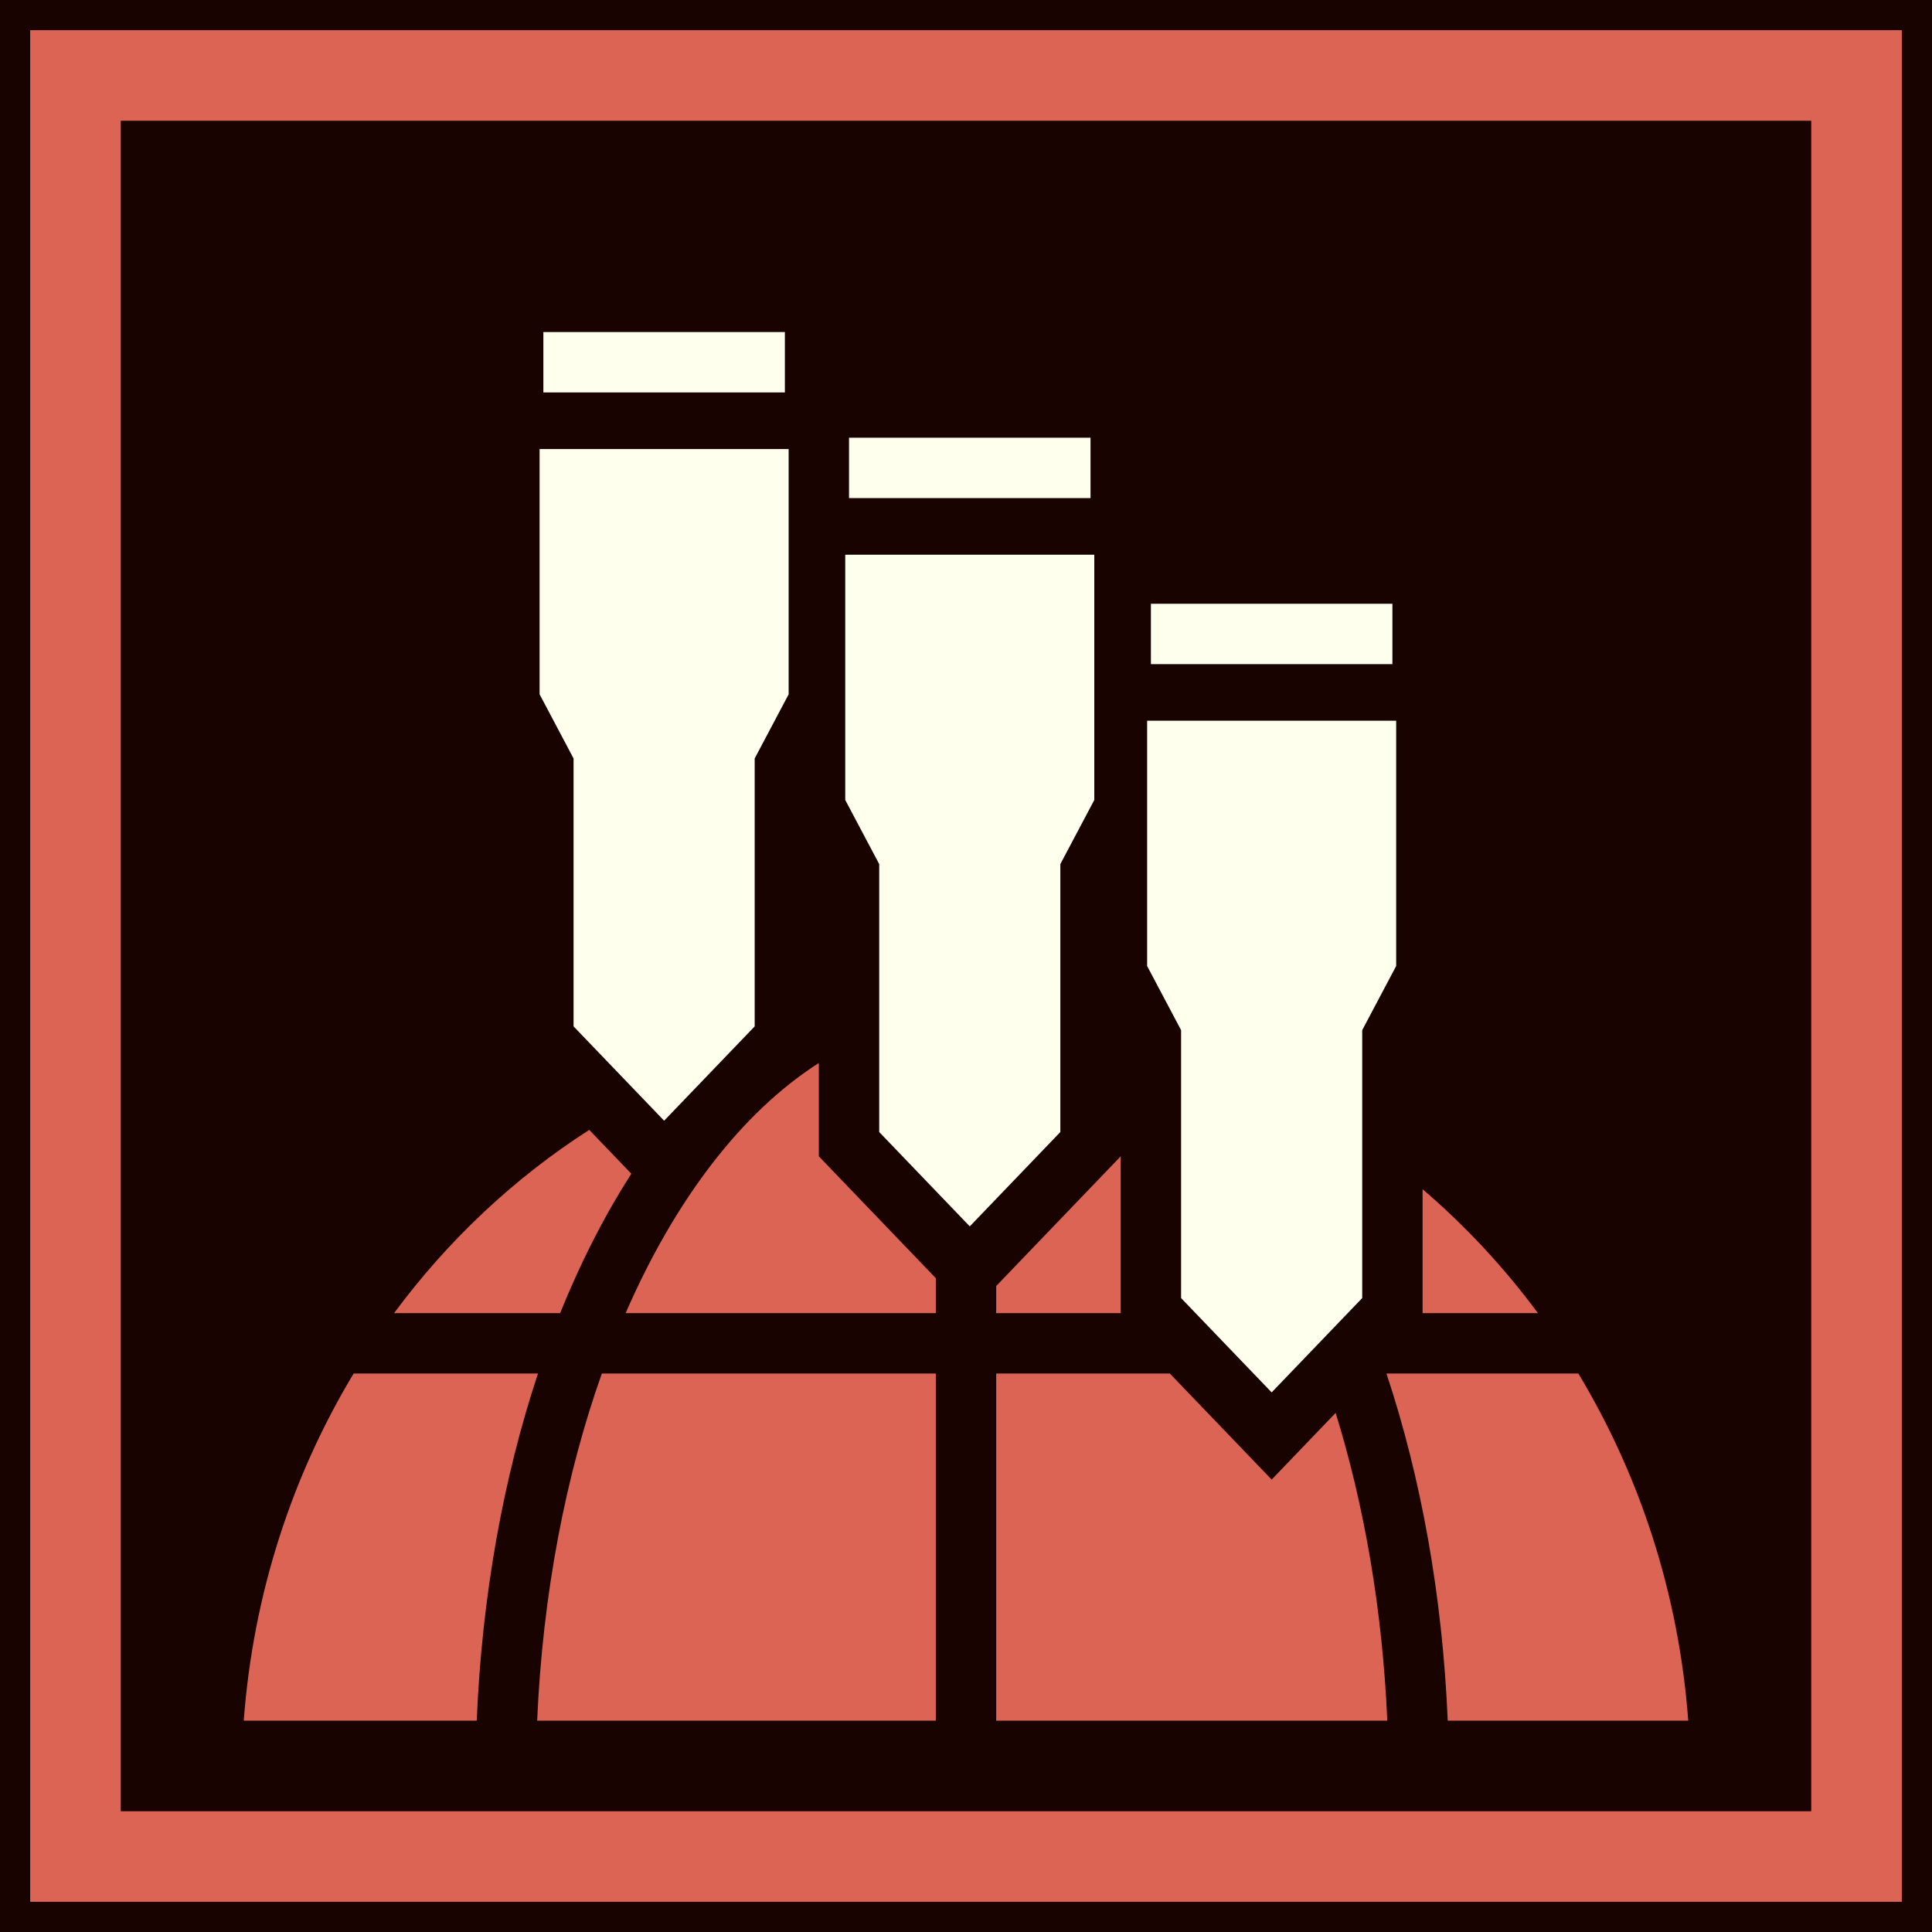
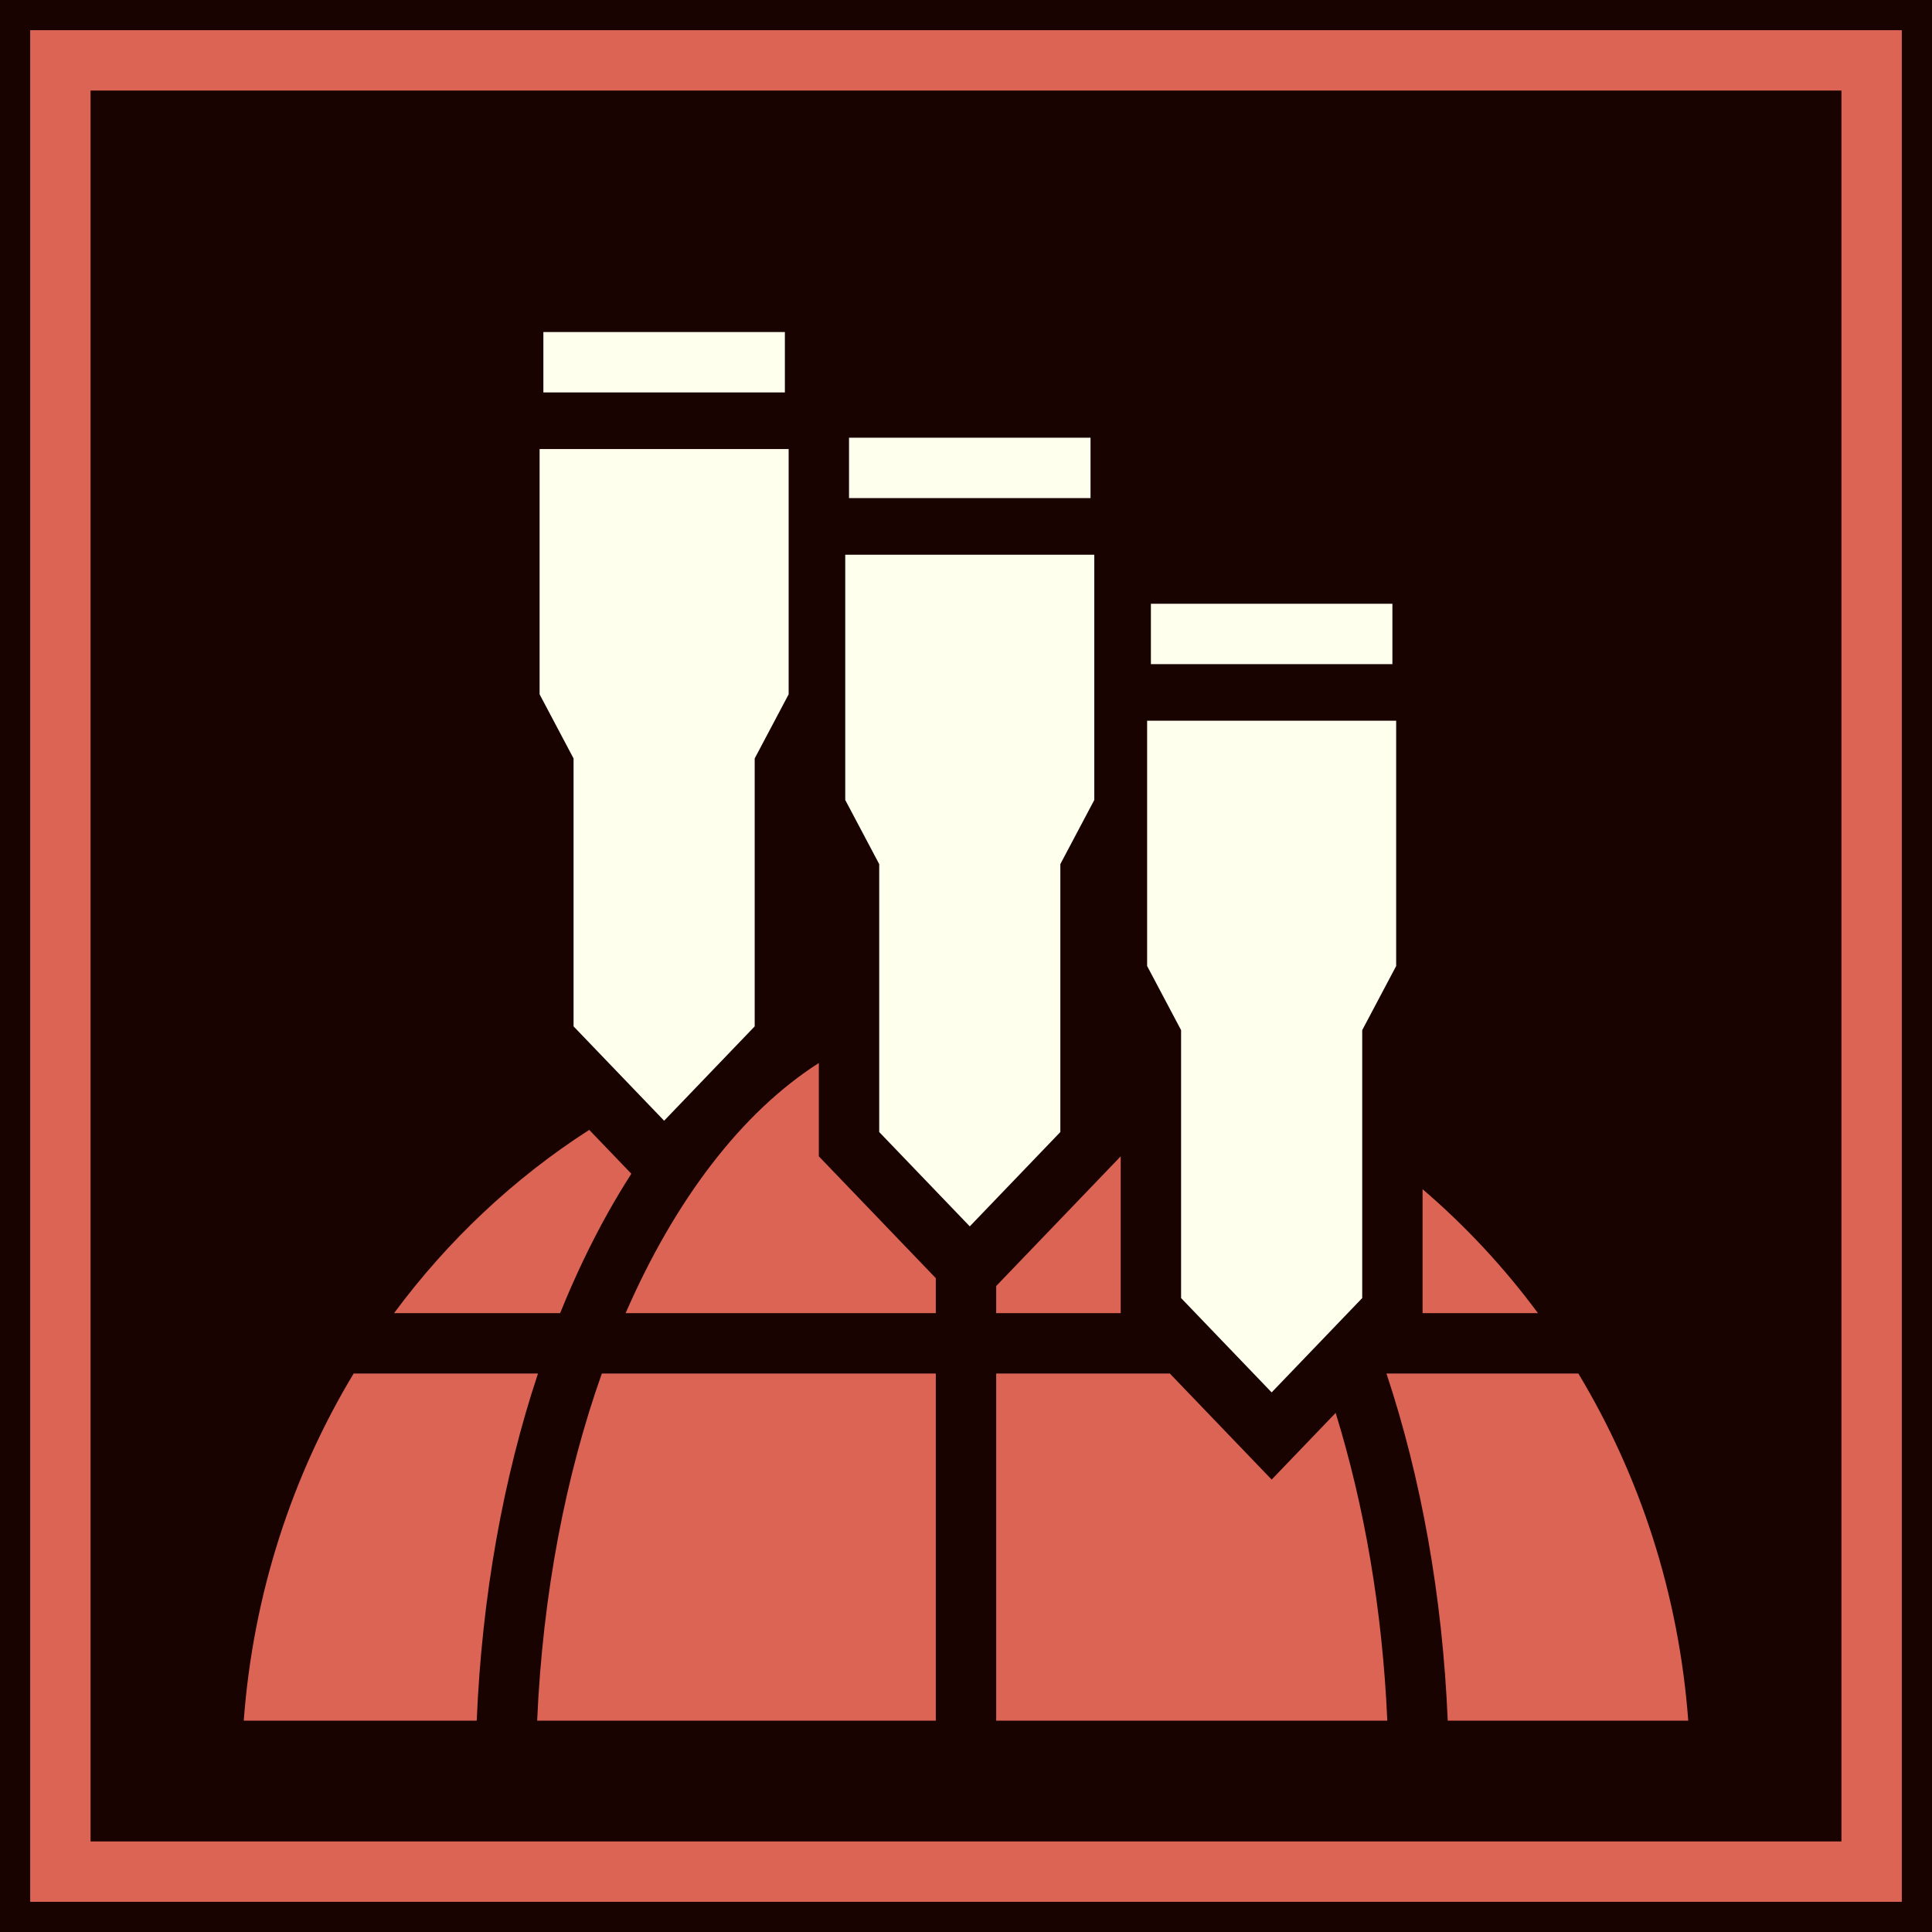
<svg xmlns="http://www.w3.org/2000/svg" viewBox="0 0 256 256">
  <path fill="#190301" d="M0,0h256v256h-256z" />
  <path fill="#FFFFEE" d="M185 128L180.5 136.5V172L168.5 184.5L156.5 172V136.5L152 128V95.5H185V128ZM145 106L140.5 114.5V150L128.5 162.5L116.5 150V114.5L112 106V73.5H145V106ZM104.5 92L100 100.5V136L88 148.5L76 136V100.5L71.5 92V59.5H104.5V92ZM184.5 88H152.5V80H184.5V88ZM144.5 66H112.5V58H144.5V66ZM104 52H72V44H104V52Z" />
  <path fill="#DC6455" d="M71.286 182C66.707 195.791 63.863 211.427 63.167 228H32.298C33.551 211.171 38.726 195.501 46.86 182H71.286ZM124 228H71.176C71.913 211.171 74.96 195.501 79.747 182H124V228ZM168.5 196.052L176.981 187.216C180.772 199.477 183.18 213.296 183.824 228H132V182H155.01L168.5 196.052ZM209.14 182C217.274 195.501 222.449 211.171 223.702 228H191.833C191.137 211.427 188.293 195.791 183.714 182H209.14ZM83.656 155.527C82.583 157.197 81.552 158.915 80.566 160.677C78.247 164.823 76.125 169.279 74.221 174H52.213C59.352 164.355 68.117 156.107 78.076 149.715L83.656 155.527ZM108.5 153.219L124 169.364V174H82.897C89.433 158.993 98.289 147.372 108.5 140.854V153.219ZM148.5 174H132V170.405L148.5 153.219V174ZM188.5 157.577C194.167 162.423 199.299 167.935 203.788 174H188.5V157.577Z" />
-   <rect x="10" y="10" width="236" height="236" fill="none" stroke="#DC6455" stroke-width="12" />
+   <rect x="8" y="8" width="240" height="240" fill="none" stroke="#DC6455" stroke-width="8" />
</svg>
